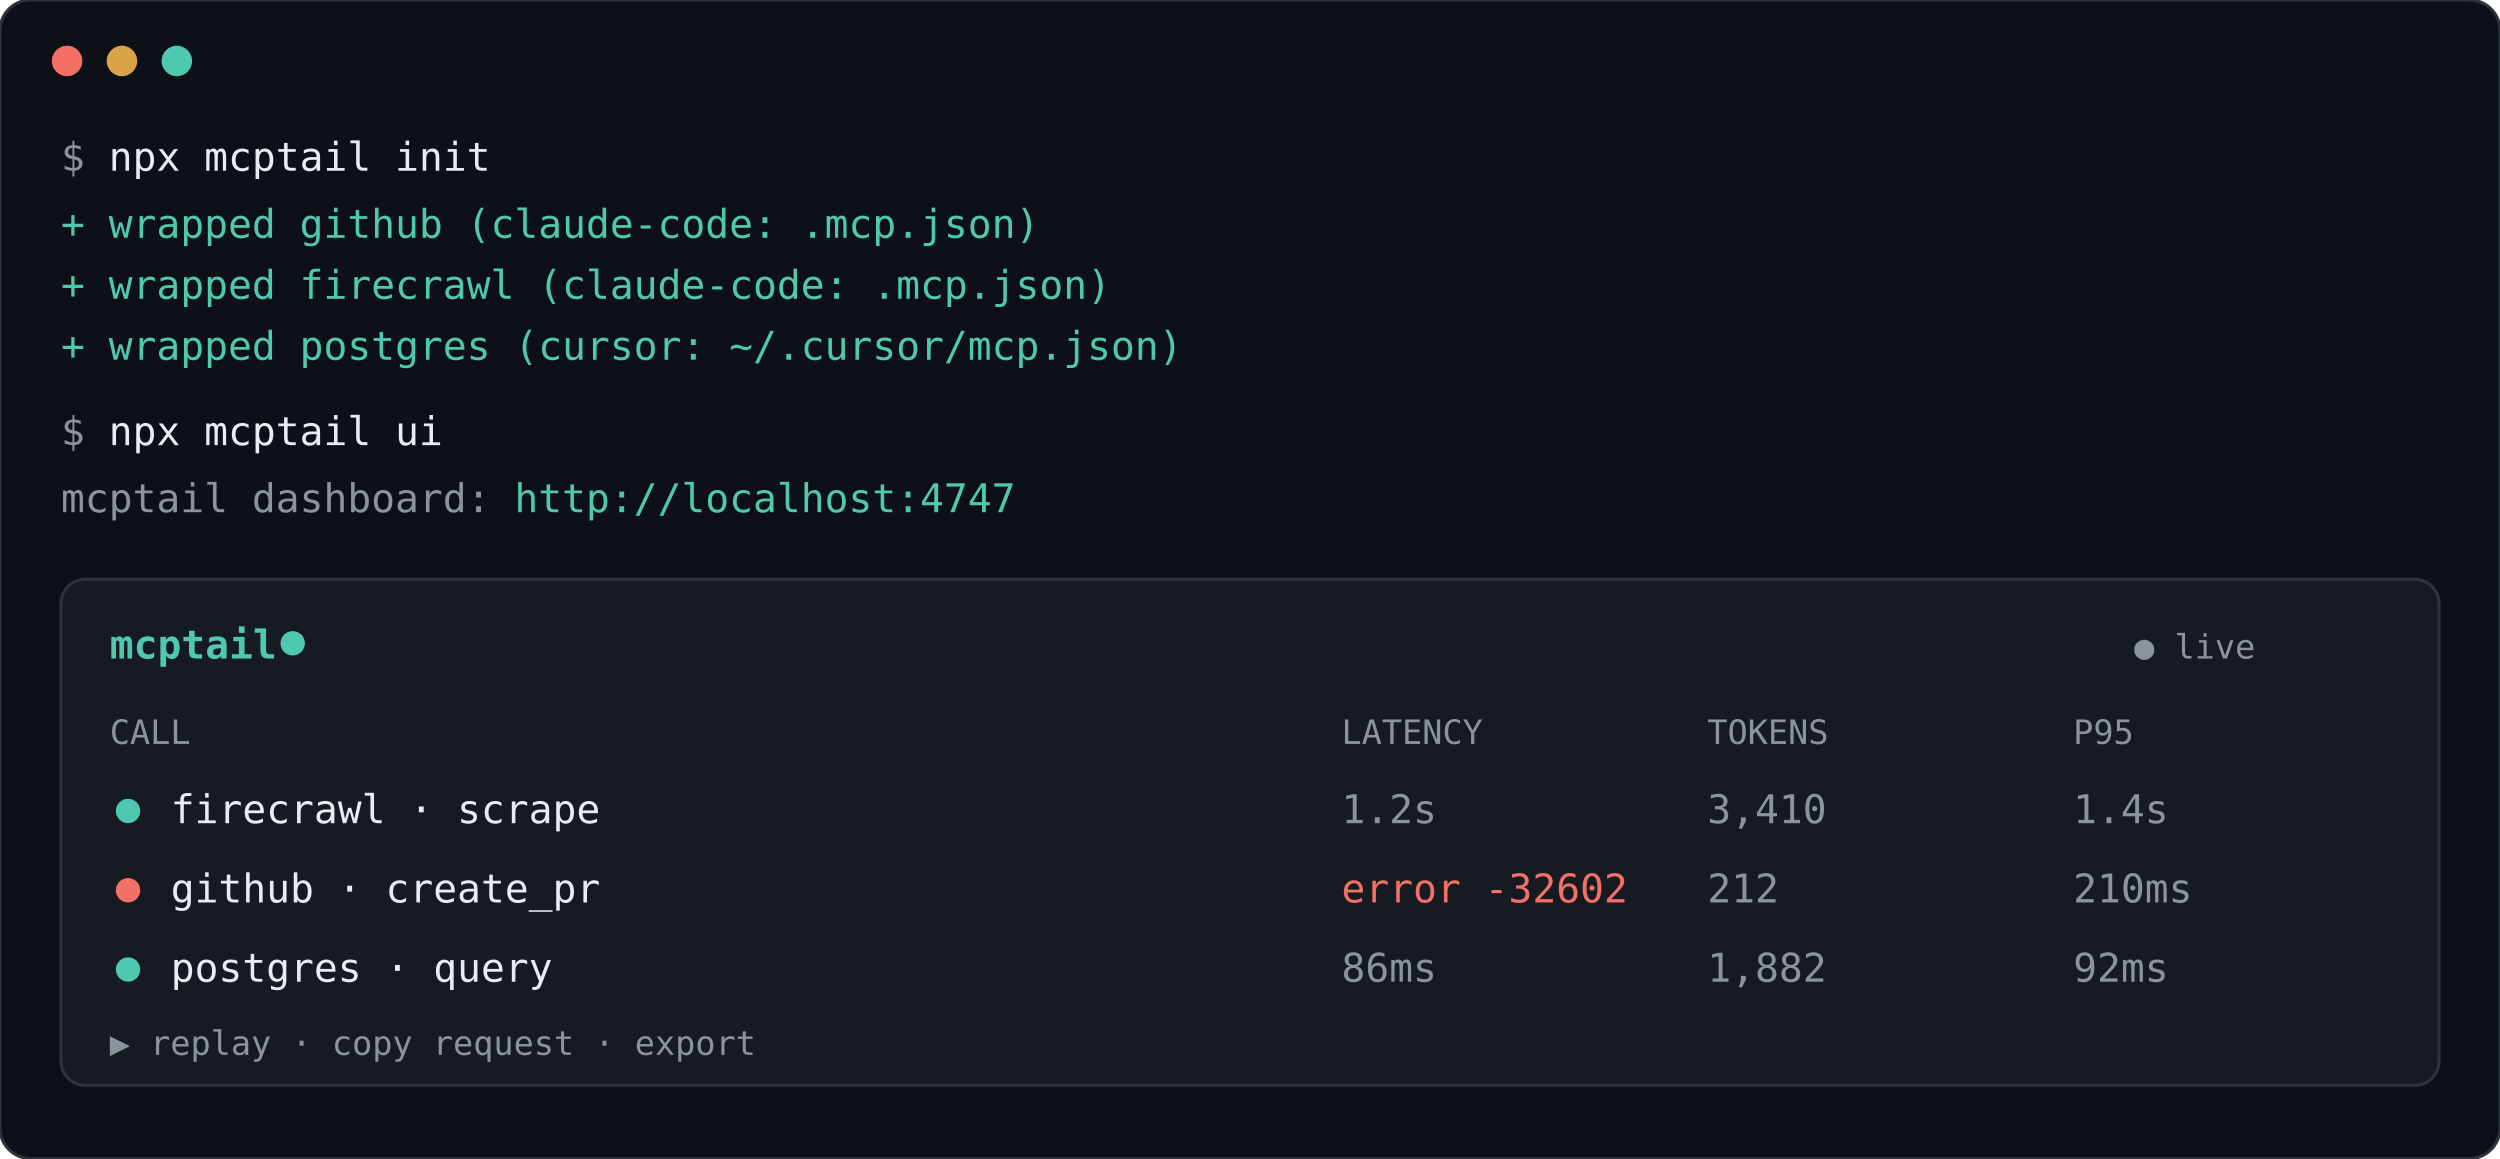
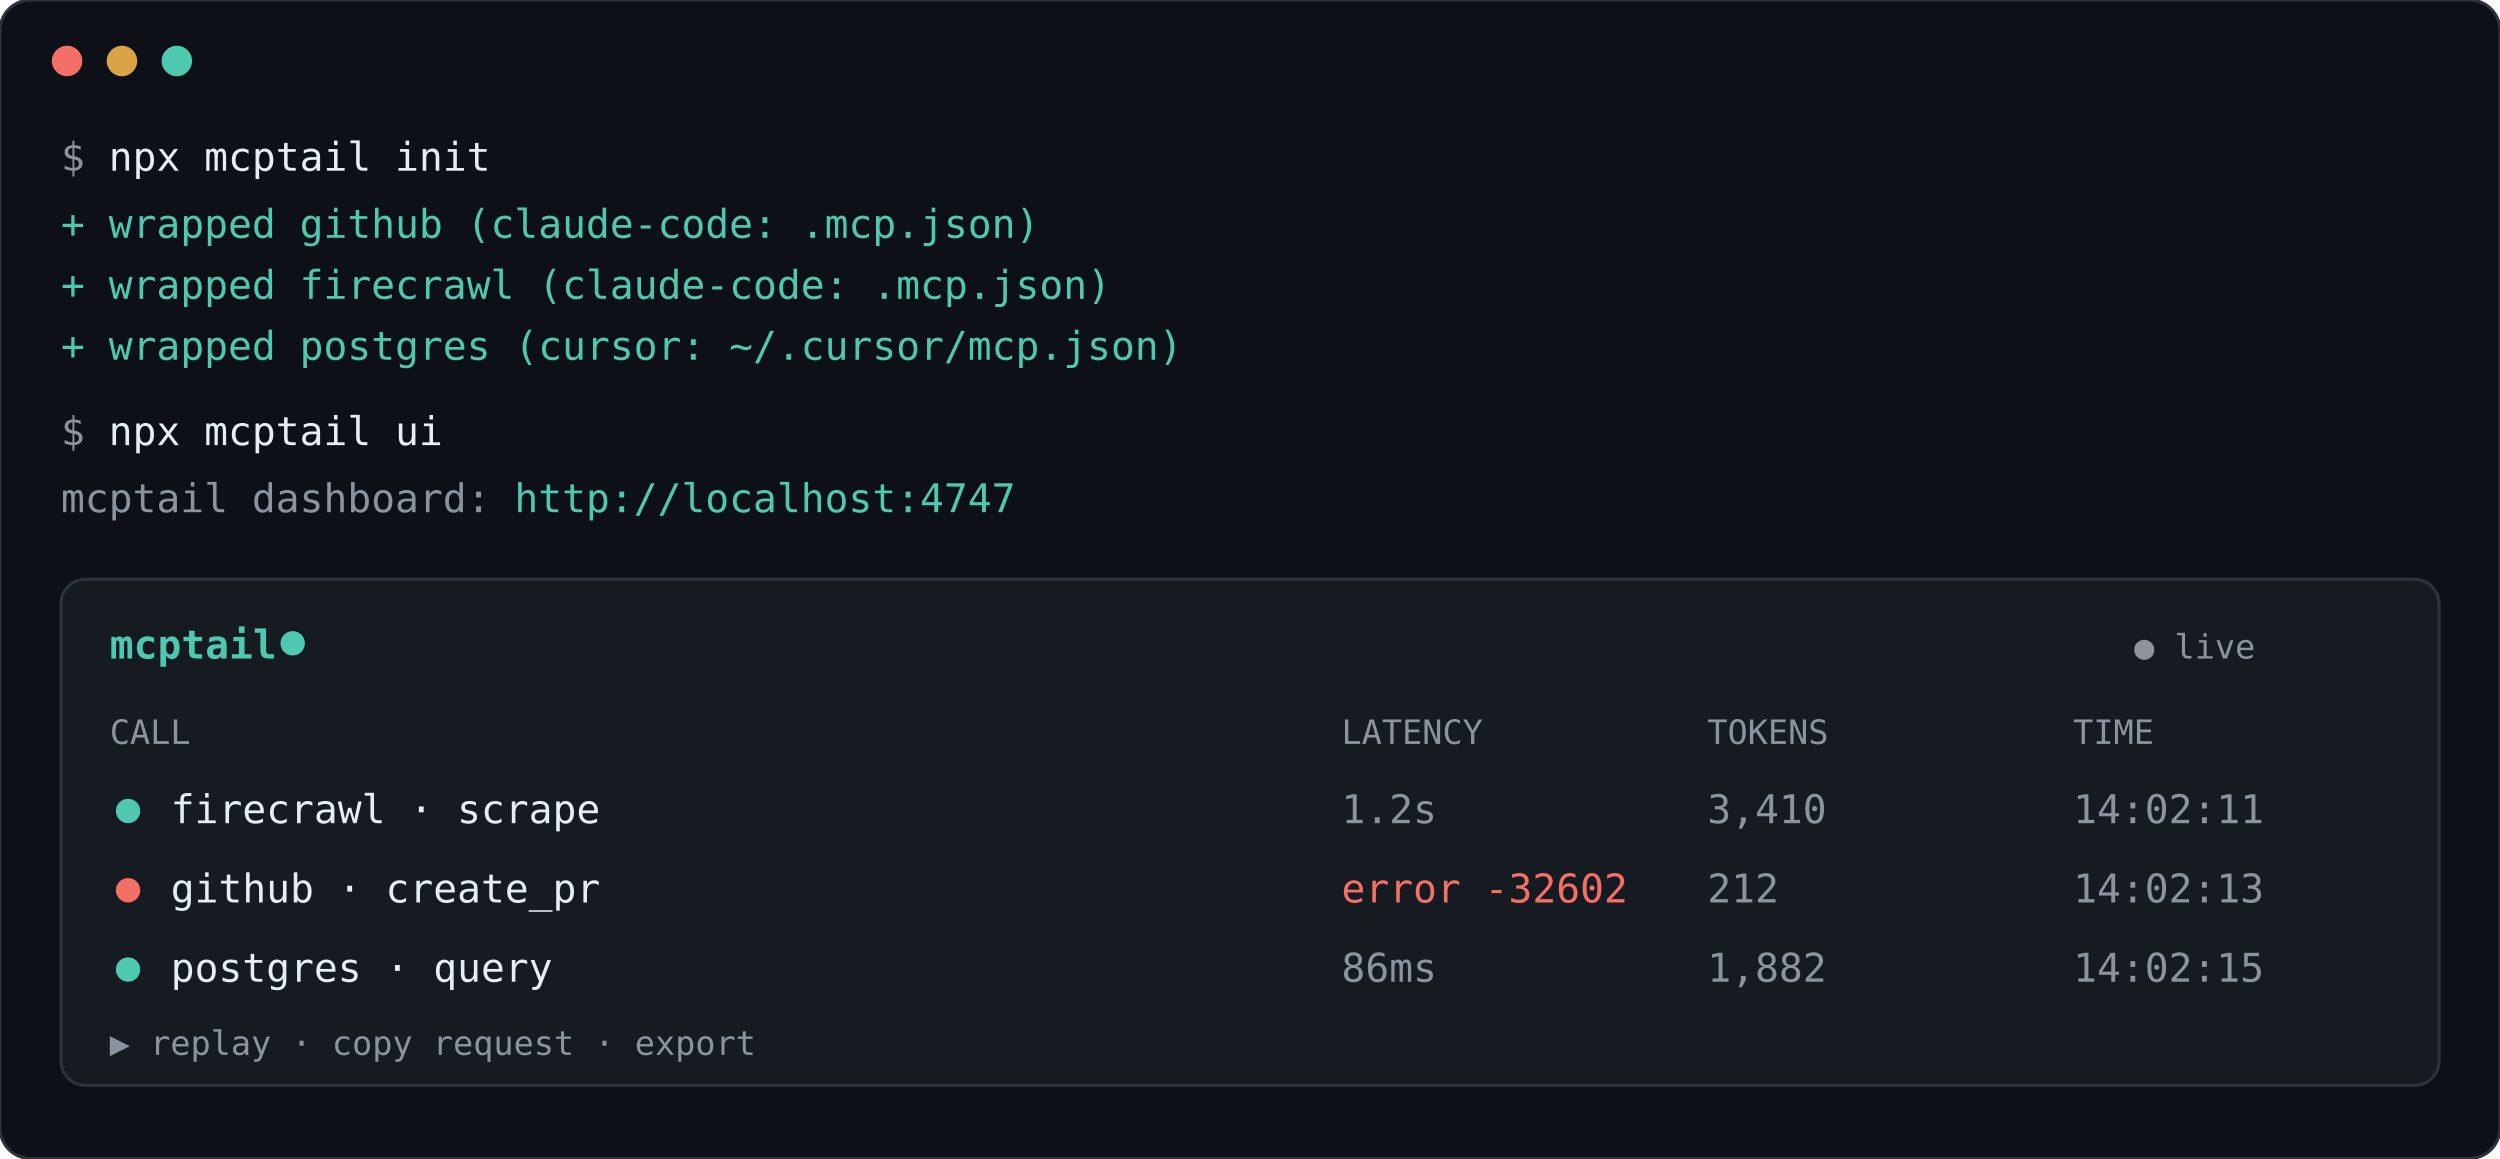
<svg xmlns="http://www.w3.org/2000/svg" width="820" height="380" viewBox="0 0 820 380" font-family="Consolas, 'Cascadia Code', monospace" font-size="13">
  <rect width="820" height="380" rx="10" fill="#0d1117" stroke="#2d333c" />
  <circle cx="22" cy="20" r="5" fill="#f47067" />
  <circle cx="40" cy="20" r="5" fill="#d9a445" />
  <circle cx="58" cy="20" r="5" fill="#4ec9b0" />
  <text x="20" y="56" fill="#8b949e">$ <tspan fill="#e6edf3">npx mcptail init</tspan>
  </text>
  <text x="20" y="78" fill="#4ec9b0">+ wrapped github     (claude-code: .mcp.json)</text>
  <text x="20" y="98" fill="#4ec9b0">+ wrapped firecrawl  (claude-code: .mcp.json)</text>
  <text x="20" y="118" fill="#4ec9b0">+ wrapped postgres   (cursor: ~/.cursor/mcp.json)</text>
  <text x="20" y="146" fill="#8b949e">$ <tspan fill="#e6edf3">npx mcptail ui</tspan>
  </text>
  <text x="20" y="168" fill="#8b949e">mcptail dashboard: <tspan fill="#4ec9b0">http://localhost:4747</tspan>
  </text>
  <rect x="20" y="190" width="780" height="166" rx="8" fill="#161b22" stroke="#2d333c" />
  <text x="36" y="216" fill="#4ec9b0" font-weight="bold">mcptail</text>
  <circle cx="96" cy="211" r="4" fill="#4ec9b0" />
  <text x="700" y="216" fill="#8b949e" font-size="11">● live</text>
  <text x="36" y="244" fill="#8b949e" font-size="11">CALL</text>
  <text x="440" y="244" fill="#8b949e" font-size="11">LATENCY</text>
  <text x="560" y="244" fill="#8b949e" font-size="11">TOKENS</text>
-   <text x="680" y="244" fill="#8b949e" font-size="11">P95</text>
+   <text x="680" y="244" fill="#8b949e" font-size="11">TIME</text>
  <circle cx="42" cy="266" r="4" fill="#4ec9b0" />
  <text x="56" y="270" fill="#e6edf3">firecrawl · scrape</text>
  <text x="440" y="270" fill="#8b949e">1.2s</text>
  <text x="560" y="270" fill="#8b949e">3,410</text>
-   <text x="680" y="270" fill="#8b949e">1.4s</text>
+   <text x="680" y="270" fill="#8b949e">14:02:11</text>
  <circle cx="42" cy="292" r="4" fill="#f47067" />
  <text x="56" y="296" fill="#e6edf3">github · create_pr</text>
  <text x="440" y="296" fill="#f47067">error -32602</text>
  <text x="560" y="296" fill="#8b949e">212</text>
-   <text x="680" y="296" fill="#8b949e">210ms</text>
+   <text x="680" y="296" fill="#8b949e">14:02:13</text>
  <circle cx="42" cy="318" r="4" fill="#4ec9b0" />
  <text x="56" y="322" fill="#e6edf3">postgres · query</text>
  <text x="440" y="322" fill="#8b949e">86ms</text>
  <text x="560" y="322" fill="#8b949e">1,882</text>
-   <text x="680" y="322" fill="#8b949e">92ms</text>
+   <text x="680" y="322" fill="#8b949e">14:02:15</text>
  <text x="36" y="346" fill="#8b949e" font-size="11">▶ replay · copy request · export</text>
</svg>
